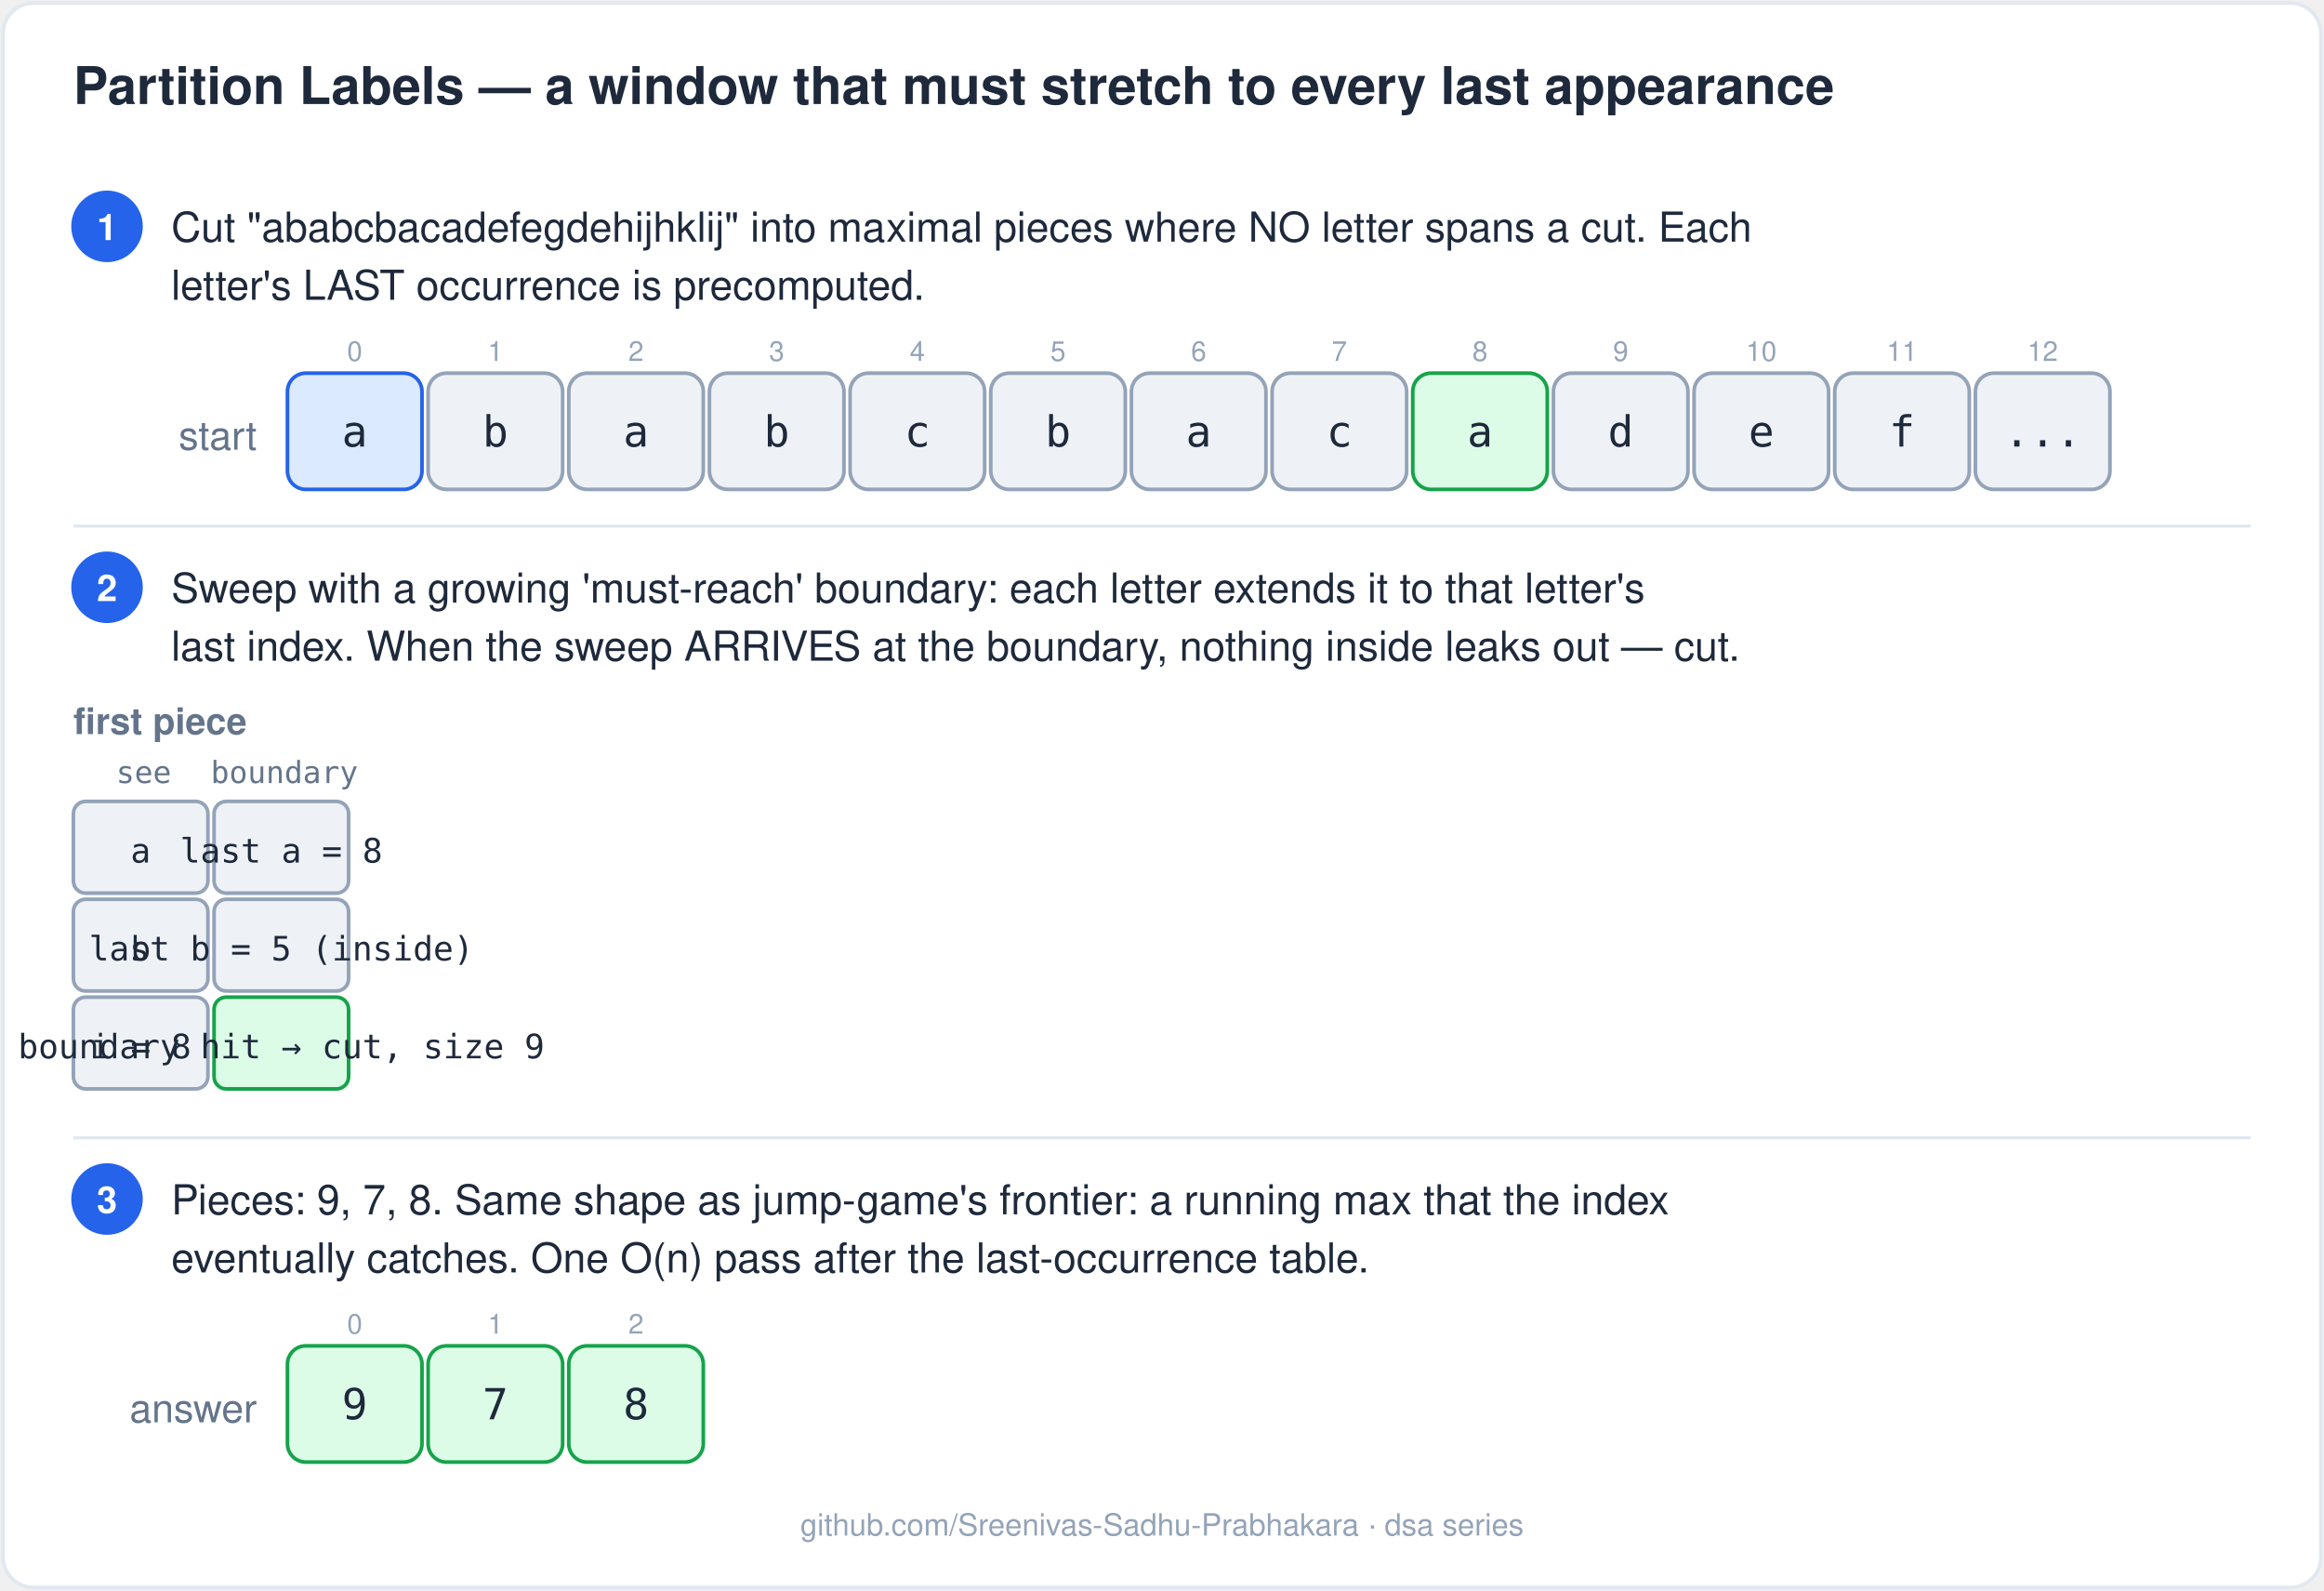
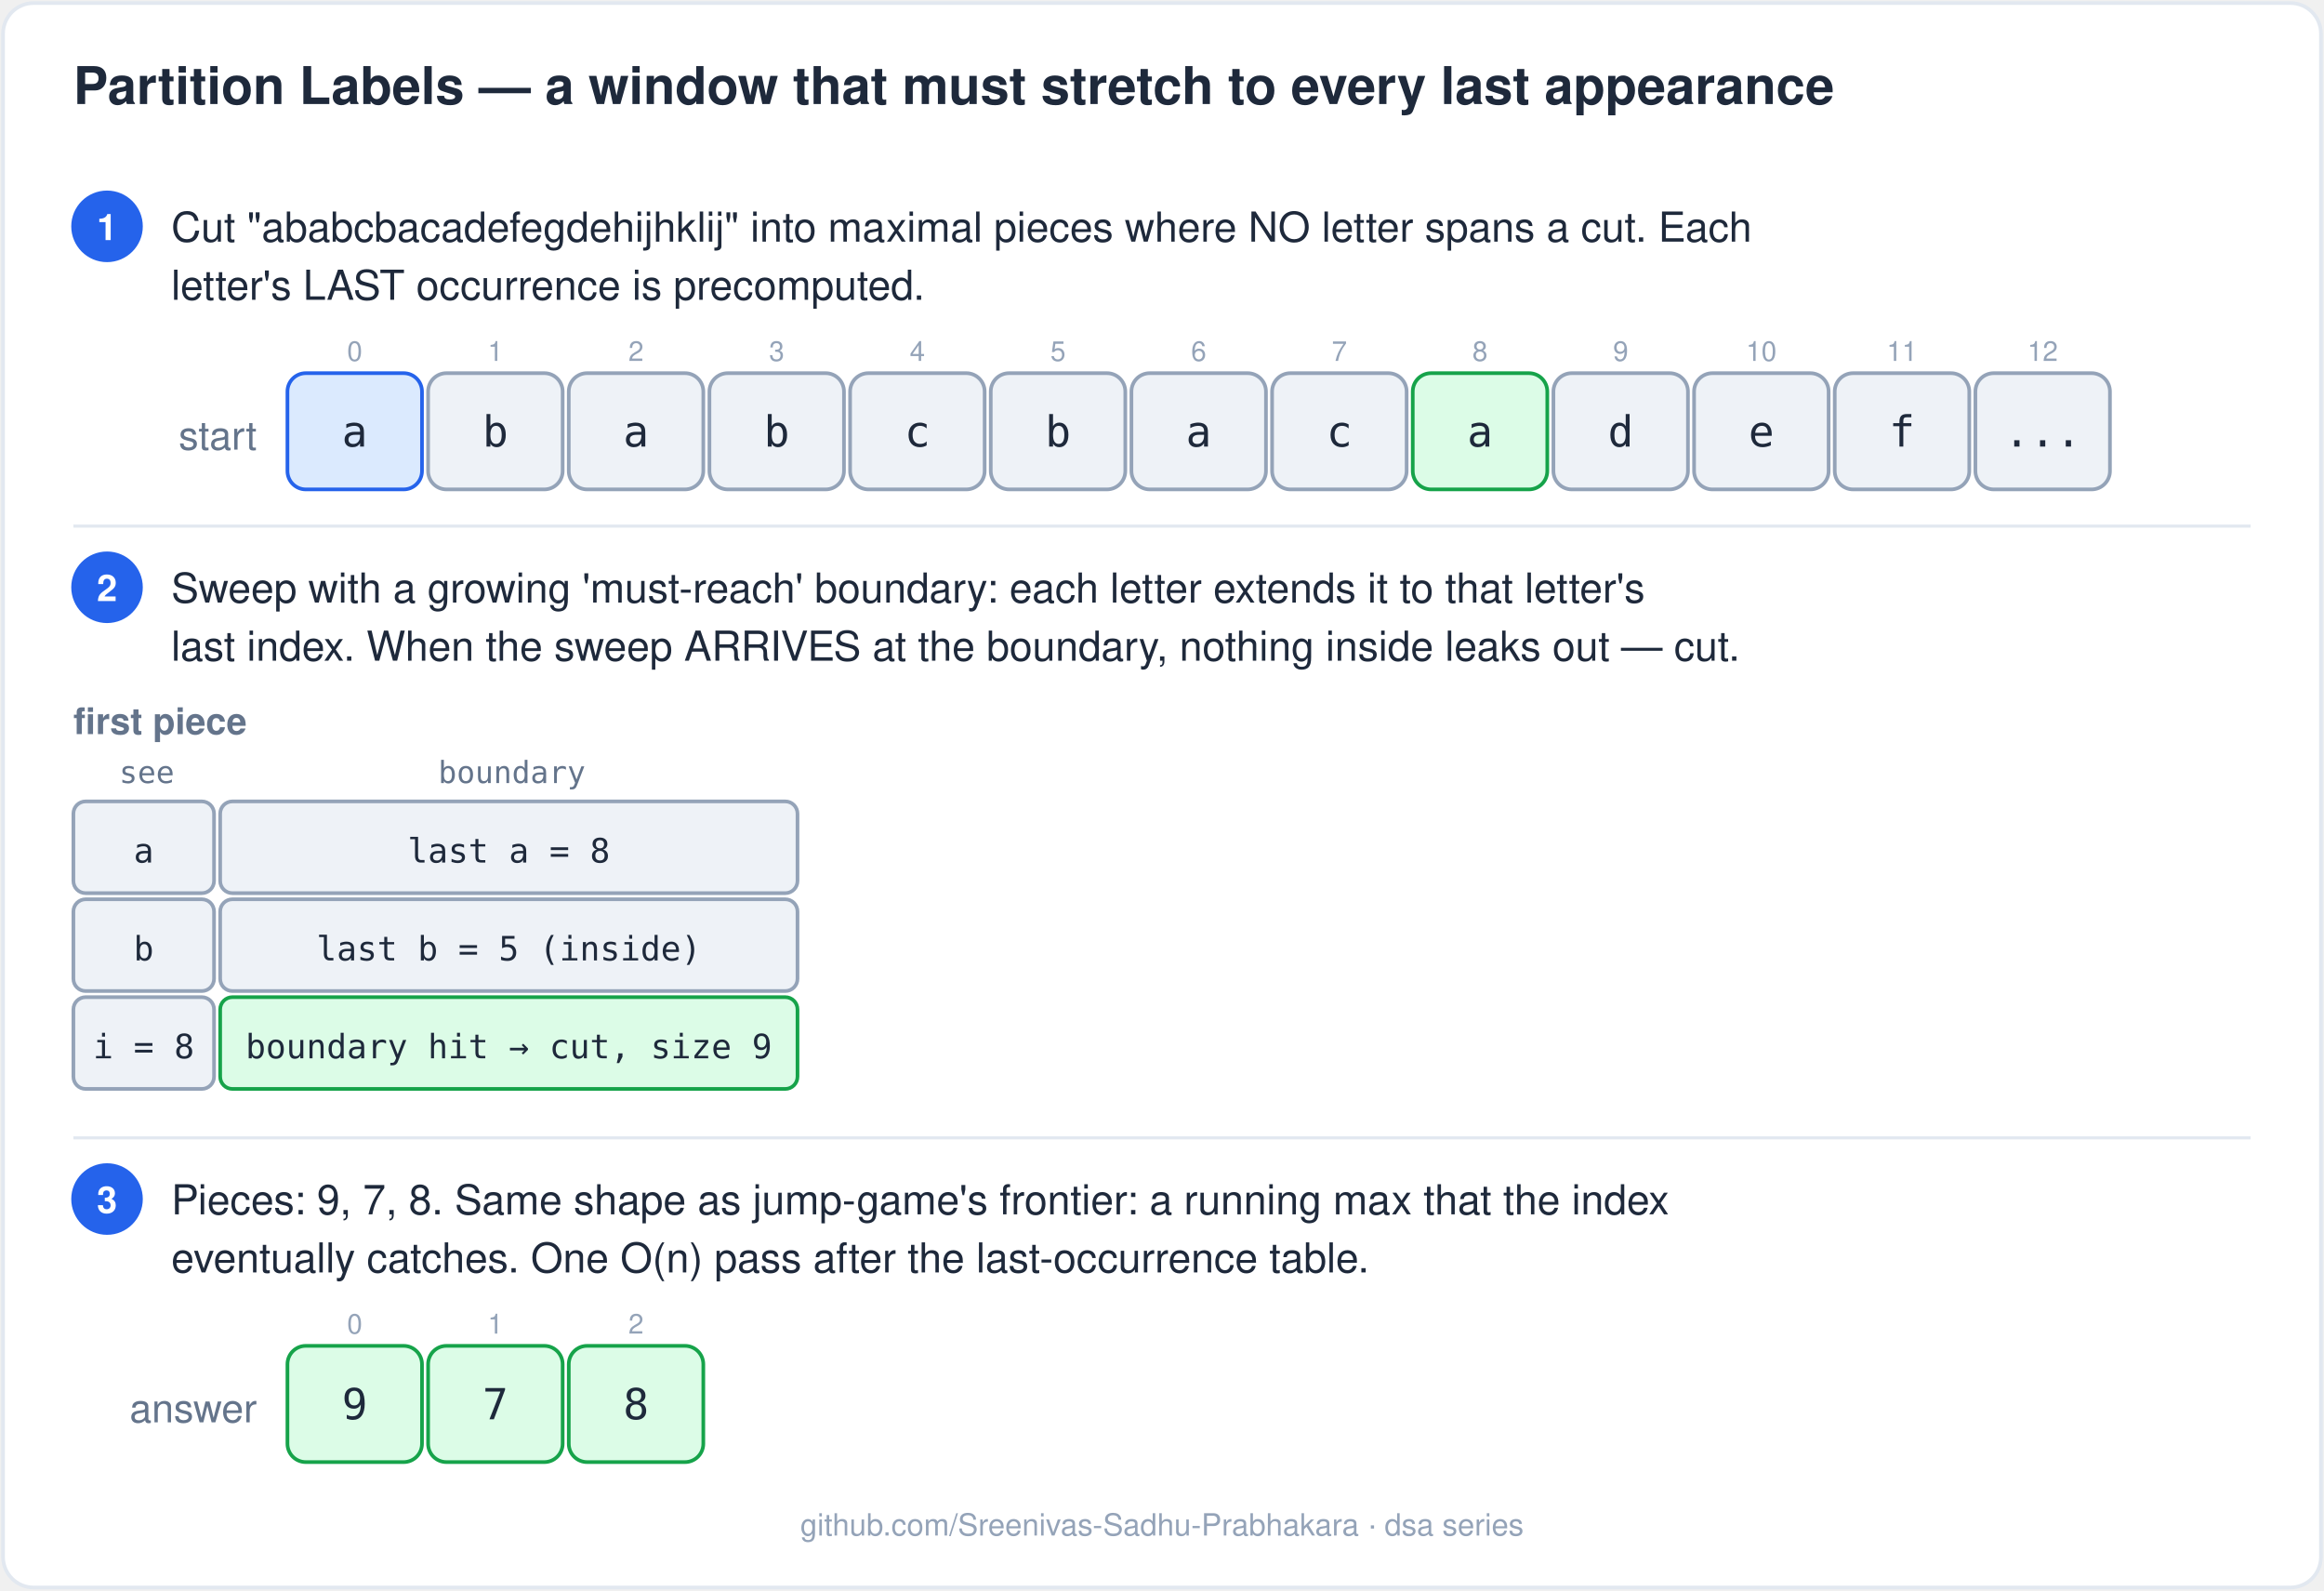
<svg xmlns="http://www.w3.org/2000/svg" width="760" height="520" viewBox="0 0 760 520" role="img" aria-label="Step-by-step visual walkthrough">
  <defs>
    <marker id="arr" markerWidth="8" markerHeight="8" refX="6" refY="3" orient="auto">
      <path d="M0,0 L7,3 L0,6 z" fill="context-stroke" />
    </marker>
  </defs>
  <rect x="1.0" y="1.0" width="758.0" height="518.0" rx="10" fill="#ffffff" stroke="#e2e8f0" stroke-width="1.2" />
  <text x="24.0" y="34.0" font-family="-apple-system,Segoe UI,Helvetica,Arial,sans-serif" font-size="17" fill="#1e293b" text-anchor="start" font-weight="600">Partition Labels — a window that must stretch to every last appearance</text>
  <circle cx="35.0" cy="74.0" r="11" fill="#2563eb" stroke="#2563eb" stroke-width="1.4" />
  <text x="35.0" y="78.5" font-family="-apple-system,Segoe UI,Helvetica,Arial,sans-serif" font-size="12" fill="#ffffff" text-anchor="middle" font-weight="600">1</text>
  <text x="56.0" y="79.0" font-family="-apple-system,Segoe UI,Helvetica,Arial,sans-serif" font-size="13.5" fill="#1e293b" text-anchor="start">Cut "ababcbacadefegdehijhklij" into maximal pieces where NO letter spans a cut. Each</text>
  <text x="56.0" y="98.0" font-family="-apple-system,Segoe UI,Helvetica,Arial,sans-serif" font-size="13.5" fill="#1e293b" text-anchor="start">letter's LAST occurrence is precomputed.</text>
  <text x="84.0" y="147.0" font-family="-apple-system,Segoe UI,Helvetica,Arial,sans-serif" font-size="13" fill="#64748b" text-anchor="end">start</text>
  <rect x="94.0" y="122.0" width="44.0" height="38.0" rx="6" fill="#dbeafe" stroke="#2563eb" stroke-width="1.2" />
  <text x="116.0" y="146.0" font-family="ui-monospace,Menlo,monospace" font-size="14" fill="#1e293b" text-anchor="middle">a</text>
  <text x="116.0" y="118.0" font-family="-apple-system,Segoe UI,Helvetica,Arial,sans-serif" font-size="9" fill="#94a3b8" text-anchor="middle">0</text>
  <rect x="140.0" y="122.0" width="44.0" height="38.0" rx="6" fill="#eef2f7" stroke="#94a3b8" stroke-width="1.2" />
  <text x="162.0" y="146.0" font-family="ui-monospace,Menlo,monospace" font-size="14" fill="#1e293b" text-anchor="middle">b</text>
  <text x="162.0" y="118.0" font-family="-apple-system,Segoe UI,Helvetica,Arial,sans-serif" font-size="9" fill="#94a3b8" text-anchor="middle">1</text>
  <rect x="186.0" y="122.0" width="44.0" height="38.0" rx="6" fill="#eef2f7" stroke="#94a3b8" stroke-width="1.2" />
  <text x="208.0" y="146.0" font-family="ui-monospace,Menlo,monospace" font-size="14" fill="#1e293b" text-anchor="middle">a</text>
  <text x="208.0" y="118.0" font-family="-apple-system,Segoe UI,Helvetica,Arial,sans-serif" font-size="9" fill="#94a3b8" text-anchor="middle">2</text>
  <rect x="232.0" y="122.0" width="44.0" height="38.0" rx="6" fill="#eef2f7" stroke="#94a3b8" stroke-width="1.2" />
  <text x="254.0" y="146.0" font-family="ui-monospace,Menlo,monospace" font-size="14" fill="#1e293b" text-anchor="middle">b</text>
  <text x="254.0" y="118.0" font-family="-apple-system,Segoe UI,Helvetica,Arial,sans-serif" font-size="9" fill="#94a3b8" text-anchor="middle">3</text>
  <rect x="278.0" y="122.0" width="44.0" height="38.0" rx="6" fill="#eef2f7" stroke="#94a3b8" stroke-width="1.2" />
  <text x="300.0" y="146.0" font-family="ui-monospace,Menlo,monospace" font-size="14" fill="#1e293b" text-anchor="middle">c</text>
  <text x="300.0" y="118.0" font-family="-apple-system,Segoe UI,Helvetica,Arial,sans-serif" font-size="9" fill="#94a3b8" text-anchor="middle">4</text>
  <rect x="324.0" y="122.0" width="44.0" height="38.0" rx="6" fill="#eef2f7" stroke="#94a3b8" stroke-width="1.2" />
  <text x="346.0" y="146.0" font-family="ui-monospace,Menlo,monospace" font-size="14" fill="#1e293b" text-anchor="middle">b</text>
  <text x="346.0" y="118.0" font-family="-apple-system,Segoe UI,Helvetica,Arial,sans-serif" font-size="9" fill="#94a3b8" text-anchor="middle">5</text>
  <rect x="370.0" y="122.0" width="44.0" height="38.0" rx="6" fill="#eef2f7" stroke="#94a3b8" stroke-width="1.2" />
  <text x="392.0" y="146.0" font-family="ui-monospace,Menlo,monospace" font-size="14" fill="#1e293b" text-anchor="middle">a</text>
  <text x="392.0" y="118.0" font-family="-apple-system,Segoe UI,Helvetica,Arial,sans-serif" font-size="9" fill="#94a3b8" text-anchor="middle">6</text>
  <rect x="416.0" y="122.0" width="44.0" height="38.0" rx="6" fill="#eef2f7" stroke="#94a3b8" stroke-width="1.2" />
  <text x="438.0" y="146.0" font-family="ui-monospace,Menlo,monospace" font-size="14" fill="#1e293b" text-anchor="middle">c</text>
  <text x="438.0" y="118.0" font-family="-apple-system,Segoe UI,Helvetica,Arial,sans-serif" font-size="9" fill="#94a3b8" text-anchor="middle">7</text>
  <rect x="462.0" y="122.0" width="44.0" height="38.0" rx="6" fill="#dcfce7" stroke="#16a34a" stroke-width="1.2" />
  <text x="484.0" y="146.0" font-family="ui-monospace,Menlo,monospace" font-size="14" fill="#1e293b" text-anchor="middle">a</text>
  <text x="484.0" y="118.0" font-family="-apple-system,Segoe UI,Helvetica,Arial,sans-serif" font-size="9" fill="#94a3b8" text-anchor="middle">8</text>
  <rect x="508.0" y="122.0" width="44.0" height="38.0" rx="6" fill="#eef2f7" stroke="#94a3b8" stroke-width="1.2" />
  <text x="530.0" y="146.0" font-family="ui-monospace,Menlo,monospace" font-size="14" fill="#1e293b" text-anchor="middle">d</text>
  <text x="530.0" y="118.0" font-family="-apple-system,Segoe UI,Helvetica,Arial,sans-serif" font-size="9" fill="#94a3b8" text-anchor="middle">9</text>
  <rect x="554.0" y="122.0" width="44.0" height="38.0" rx="6" fill="#eef2f7" stroke="#94a3b8" stroke-width="1.2" />
  <text x="576.0" y="146.0" font-family="ui-monospace,Menlo,monospace" font-size="14" fill="#1e293b" text-anchor="middle">e</text>
  <text x="576.0" y="118.0" font-family="-apple-system,Segoe UI,Helvetica,Arial,sans-serif" font-size="9" fill="#94a3b8" text-anchor="middle">10</text>
  <rect x="600.0" y="122.0" width="44.0" height="38.0" rx="6" fill="#eef2f7" stroke="#94a3b8" stroke-width="1.2" />
  <text x="622.0" y="146.0" font-family="ui-monospace,Menlo,monospace" font-size="14" fill="#1e293b" text-anchor="middle">f</text>
  <text x="622.0" y="118.0" font-family="-apple-system,Segoe UI,Helvetica,Arial,sans-serif" font-size="9" fill="#94a3b8" text-anchor="middle">11</text>
  <rect x="646.0" y="122.0" width="44.0" height="38.0" rx="6" fill="#eef2f7" stroke="#94a3b8" stroke-width="1.2" />
  <text x="668.0" y="146.0" font-family="ui-monospace,Menlo,monospace" font-size="14" fill="#1e293b" text-anchor="middle">...</text>
  <text x="668.0" y="118.0" font-family="-apple-system,Segoe UI,Helvetica,Arial,sans-serif" font-size="9" fill="#94a3b8" text-anchor="middle">12</text>
  <line x1="24.0" y1="172.0" x2="736.0" y2="172.0" stroke="#e2e8f0" stroke-width="1" />
  <circle cx="35.0" cy="192.0" r="11" fill="#2563eb" stroke="#2563eb" stroke-width="1.4" />
  <text x="35.0" y="196.5" font-family="-apple-system,Segoe UI,Helvetica,Arial,sans-serif" font-size="12" fill="#ffffff" text-anchor="middle" font-weight="600">2</text>
  <text x="56.0" y="197.0" font-family="-apple-system,Segoe UI,Helvetica,Arial,sans-serif" font-size="13.5" fill="#1e293b" text-anchor="start">Sweep with a growing 'must-reach' boundary: each letter extends it to that letter's</text>
  <text x="56.0" y="216.0" font-family="-apple-system,Segoe UI,Helvetica,Arial,sans-serif" font-size="13.5" fill="#1e293b" text-anchor="start">last index. When the sweep ARRIVES at the boundary, nothing inside leaks out — cut.</text>
  <text x="24.0" y="240.0" font-family="-apple-system,Segoe UI,Helvetica,Arial,sans-serif" font-size="12" fill="#64748b" text-anchor="start" font-weight="600">first piece</text>
-   <text x="47.0" y="256.0" font-family="ui-monospace,Menlo,monospace" font-size="10" fill="#64748b" text-anchor="middle">see</text>
-   <text x="93.0" y="256.0" font-family="ui-monospace,Menlo,monospace" font-size="10" fill="#64748b" text-anchor="middle">boundary</text>
-   <rect x="24.0" y="262.0" width="44.0" height="30.0" rx="4" fill="#eef2f7" stroke="#94a3b8" stroke-width="1.2" />
-   <text x="46.0" y="282.0" font-family="ui-monospace,Menlo,monospace" font-size="11" fill="#1e293b" text-anchor="middle">a</text>
-   <rect x="70.0" y="262.0" width="44.0" height="30.0" rx="4" fill="#eef2f7" stroke="#94a3b8" stroke-width="1.2" />
-   <text x="92.0" y="282.0" font-family="ui-monospace,Menlo,monospace" font-size="11" fill="#1e293b" text-anchor="middle">last a = 8</text>
-   <rect x="24.0" y="294.0" width="44.0" height="30.0" rx="4" fill="#eef2f7" stroke="#94a3b8" stroke-width="1.2" />
-   <text x="46.0" y="314.0" font-family="ui-monospace,Menlo,monospace" font-size="11" fill="#1e293b" text-anchor="middle">b</text>
-   <rect x="70.0" y="294.0" width="44.0" height="30.0" rx="4" fill="#eef2f7" stroke="#94a3b8" stroke-width="1.2" />
-   <text x="92.0" y="314.0" font-family="ui-monospace,Menlo,monospace" font-size="11" fill="#1e293b" text-anchor="middle">last b = 5 (inside)</text>
-   <rect x="24.0" y="326.0" width="44.0" height="30.0" rx="4" fill="#eef2f7" stroke="#94a3b8" stroke-width="1.2" />
-   <text x="46.0" y="346.0" font-family="ui-monospace,Menlo,monospace" font-size="11" fill="#1e293b" text-anchor="middle">i = 8</text>
-   <rect x="70.0" y="326.0" width="44.0" height="30.0" rx="4" fill="#dcfce7" stroke="#16a34a" stroke-width="1.2" />
-   <text x="92.0" y="346.0" font-family="ui-monospace,Menlo,monospace" font-size="11" fill="#1e293b" text-anchor="middle">boundary hit → cut, size 9</text>
+   <text x="48.0" y="256.0" font-family="ui-monospace,Menlo,monospace" font-size="10" fill="#64748b" text-anchor="middle">see</text>
+   <text x="167.4" y="256.0" font-family="ui-monospace,Menlo,monospace" font-size="10" fill="#64748b" text-anchor="middle">boundary</text>
+   <rect x="24.0" y="262.0" width="46.0" height="30.0" rx="4" fill="#eef2f7" stroke="#94a3b8" stroke-width="1.2" />
+   <text x="47.0" y="282.0" font-family="ui-monospace,Menlo,monospace" font-size="11" fill="#1e293b" text-anchor="middle">a</text>
+   <rect x="72.0" y="262.0" width="188.8" height="30.0" rx="4" fill="#eef2f7" stroke="#94a3b8" stroke-width="1.2" />
+   <text x="166.4" y="282.0" font-family="ui-monospace,Menlo,monospace" font-size="11" fill="#1e293b" text-anchor="middle">last a = 8</text>
+   <rect x="24.0" y="294.0" width="46.0" height="30.0" rx="4" fill="#eef2f7" stroke="#94a3b8" stroke-width="1.2" />
+   <text x="47.0" y="314.0" font-family="ui-monospace,Menlo,monospace" font-size="11" fill="#1e293b" text-anchor="middle">b</text>
+   <rect x="72.0" y="294.0" width="188.8" height="30.0" rx="4" fill="#eef2f7" stroke="#94a3b8" stroke-width="1.2" />
+   <text x="166.4" y="314.0" font-family="ui-monospace,Menlo,monospace" font-size="11" fill="#1e293b" text-anchor="middle">last b = 5 (inside)</text>
+   <rect x="24.0" y="326.0" width="46.0" height="30.0" rx="4" fill="#eef2f7" stroke="#94a3b8" stroke-width="1.2" />
+   <text x="47.0" y="346.0" font-family="ui-monospace,Menlo,monospace" font-size="11" fill="#1e293b" text-anchor="middle">i = 8</text>
+   <rect x="72.0" y="326.0" width="188.8" height="30.0" rx="4" fill="#dcfce7" stroke="#16a34a" stroke-width="1.2" />
+   <text x="166.4" y="346.0" font-family="ui-monospace,Menlo,monospace" font-size="11" fill="#1e293b" text-anchor="middle">boundary hit → cut, size 9</text>
  <line x1="24.0" y1="372.0" x2="736.0" y2="372.0" stroke="#e2e8f0" stroke-width="1" />
  <circle cx="35.0" cy="392.0" r="11" fill="#2563eb" stroke="#2563eb" stroke-width="1.4" />
  <text x="35.0" y="396.5" font-family="-apple-system,Segoe UI,Helvetica,Arial,sans-serif" font-size="12" fill="#ffffff" text-anchor="middle" font-weight="600">3</text>
  <text x="56.0" y="397.0" font-family="-apple-system,Segoe UI,Helvetica,Arial,sans-serif" font-size="13.5" fill="#1e293b" text-anchor="start">Pieces: 9, 7, 8. Same shape as jump-game's frontier: a running max that the index</text>
  <text x="56.0" y="416.0" font-family="-apple-system,Segoe UI,Helvetica,Arial,sans-serif" font-size="13.5" fill="#1e293b" text-anchor="start">eventually catches. One O(n) pass after the last-occurrence table.</text>
  <text x="84.0" y="465.0" font-family="-apple-system,Segoe UI,Helvetica,Arial,sans-serif" font-size="13" fill="#64748b" text-anchor="end">answer</text>
  <rect x="94.0" y="440.0" width="44.0" height="38.0" rx="6" fill="#dcfce7" stroke="#16a34a" stroke-width="1.2" />
  <text x="116.0" y="464.0" font-family="ui-monospace,Menlo,monospace" font-size="14" fill="#1e293b" text-anchor="middle">9</text>
  <text x="116.0" y="436.0" font-family="-apple-system,Segoe UI,Helvetica,Arial,sans-serif" font-size="9" fill="#94a3b8" text-anchor="middle">0</text>
  <rect x="140.0" y="440.0" width="44.0" height="38.0" rx="6" fill="#dcfce7" stroke="#16a34a" stroke-width="1.2" />
  <text x="162.0" y="464.0" font-family="ui-monospace,Menlo,monospace" font-size="14" fill="#1e293b" text-anchor="middle">7</text>
  <text x="162.0" y="436.0" font-family="-apple-system,Segoe UI,Helvetica,Arial,sans-serif" font-size="9" fill="#94a3b8" text-anchor="middle">1</text>
  <rect x="186.0" y="440.0" width="44.0" height="38.0" rx="6" fill="#dcfce7" stroke="#16a34a" stroke-width="1.2" />
  <text x="208.0" y="464.0" font-family="ui-monospace,Menlo,monospace" font-size="14" fill="#1e293b" text-anchor="middle">8</text>
  <text x="208.0" y="436.0" font-family="-apple-system,Segoe UI,Helvetica,Arial,sans-serif" font-size="9" fill="#94a3b8" text-anchor="middle">2</text>
  <text x="380.0" y="502.0" font-family="-apple-system,Segoe UI,Helvetica,Arial,sans-serif" font-size="10" fill="#94a3b8" text-anchor="middle">github.com/Sreenivas-Sadhu-Prabhakara · dsa series</text>
</svg>
